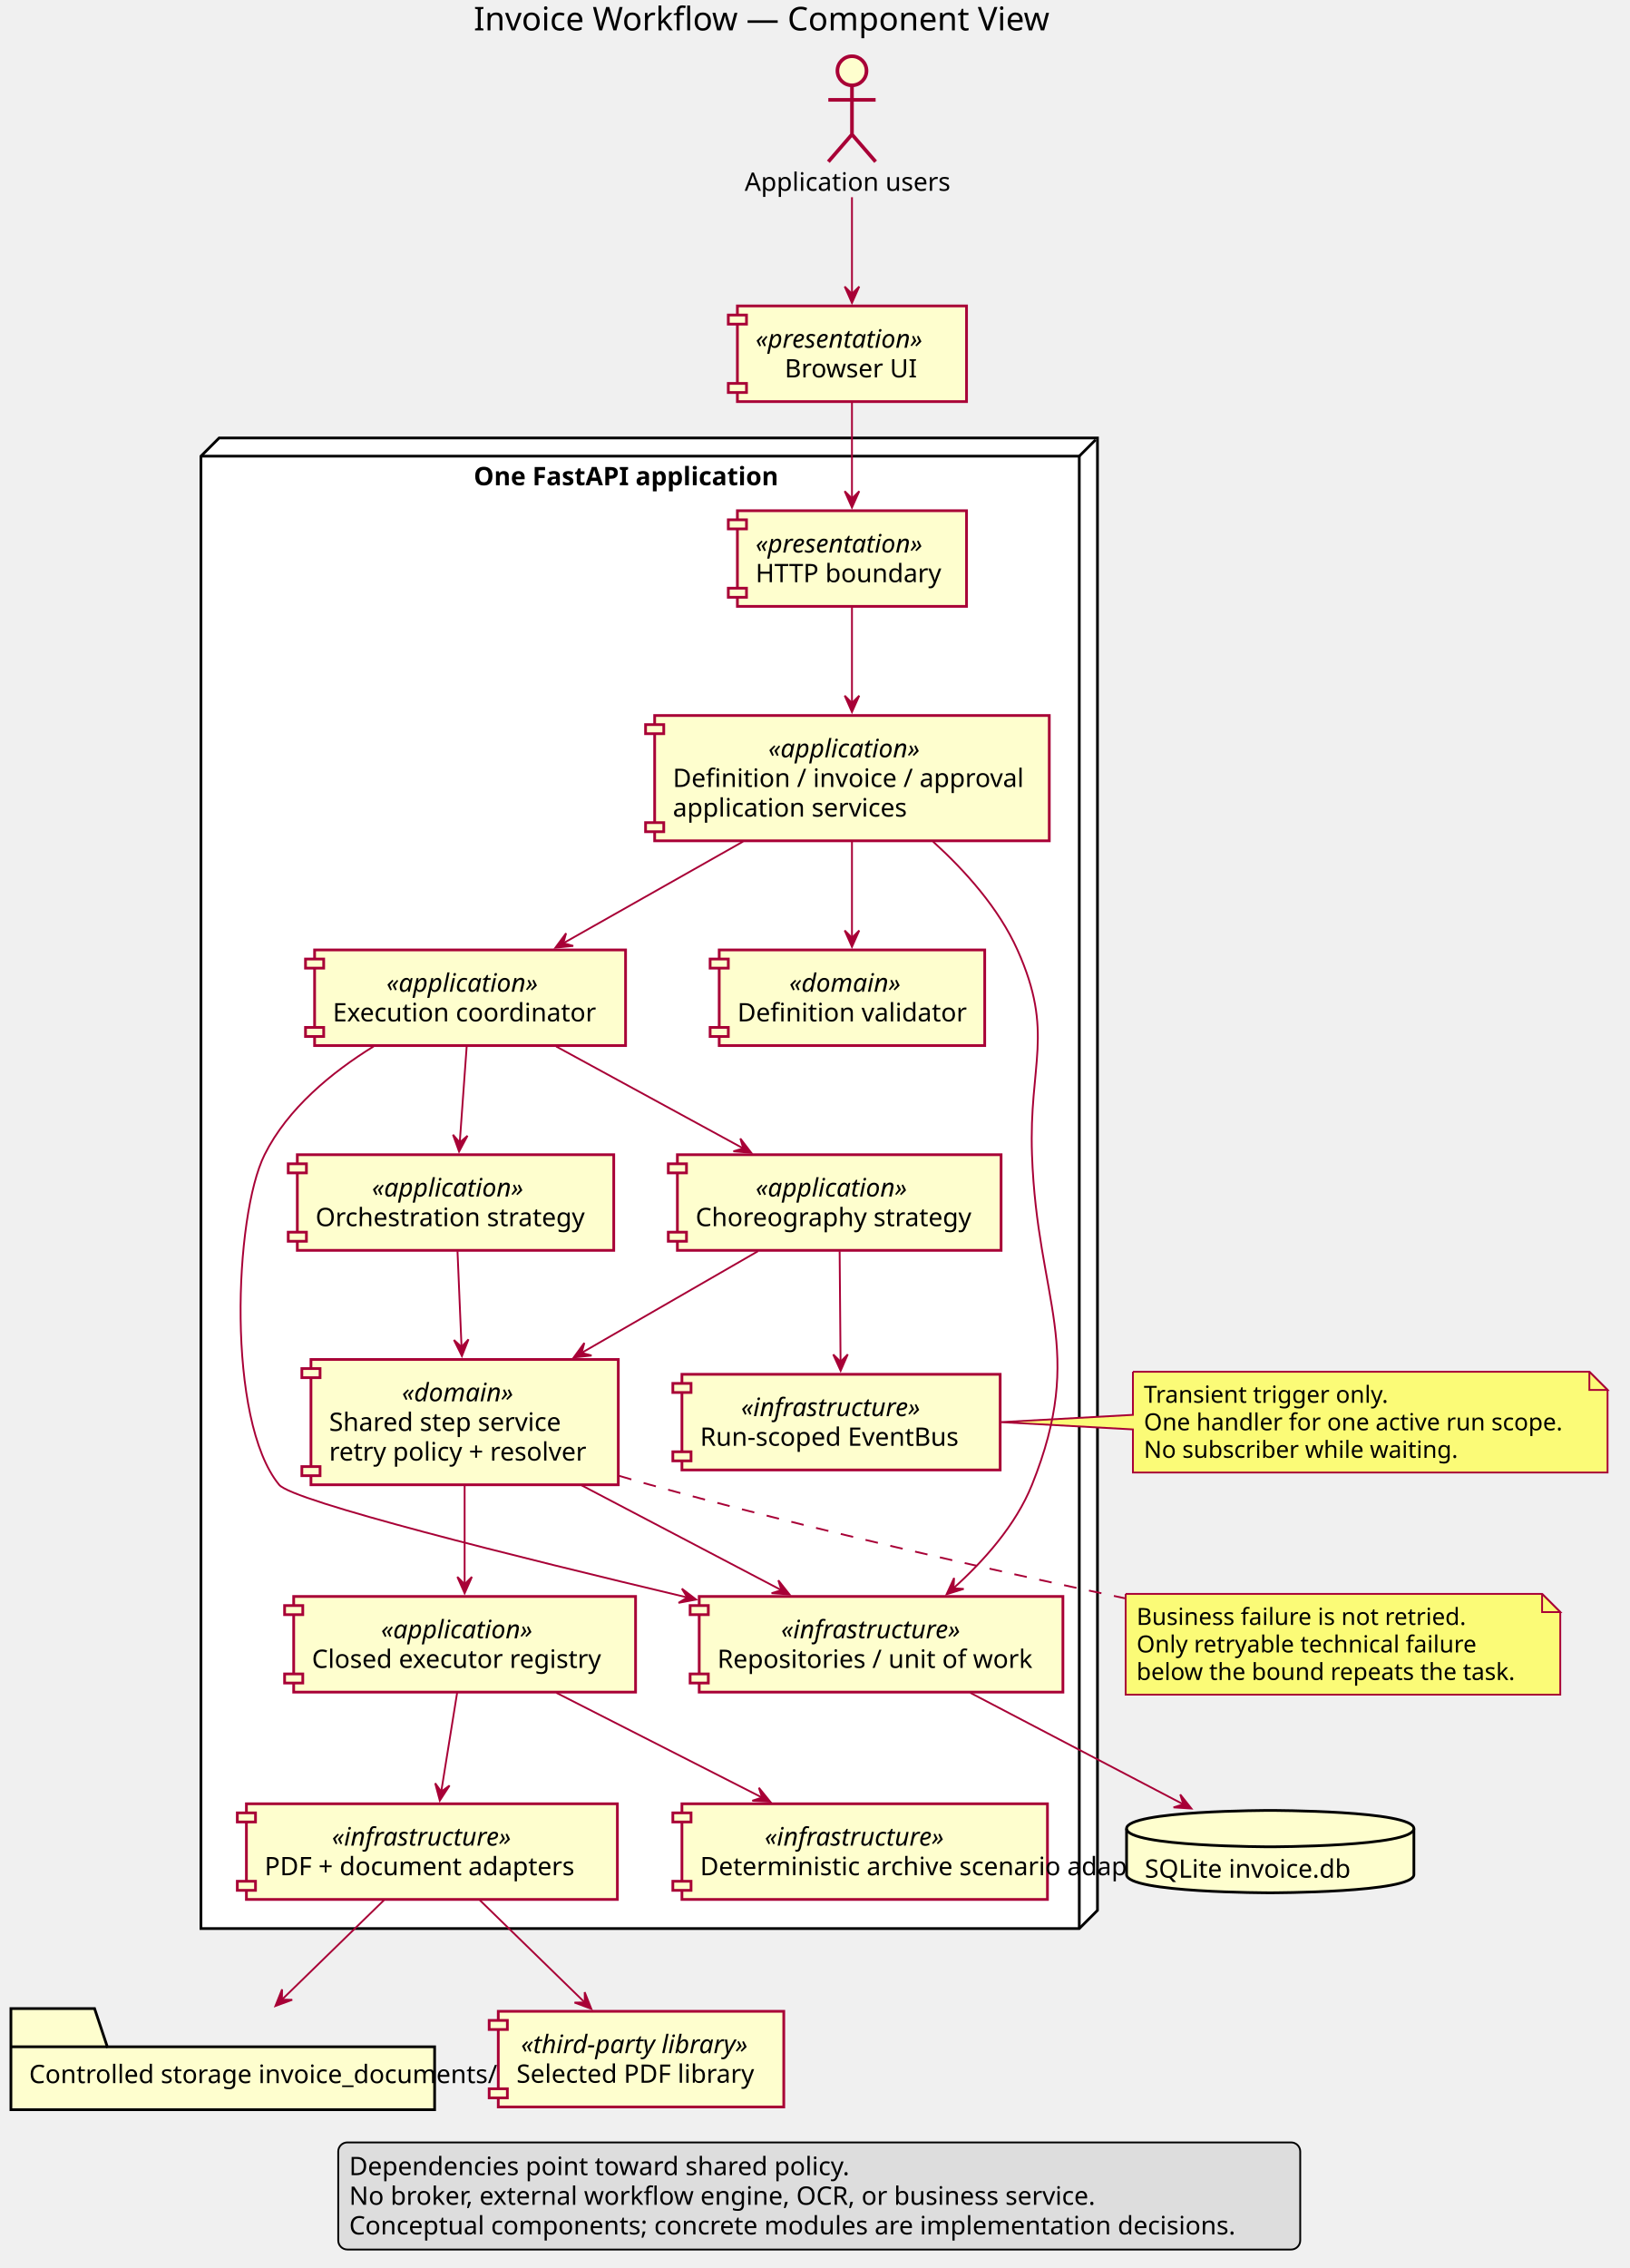
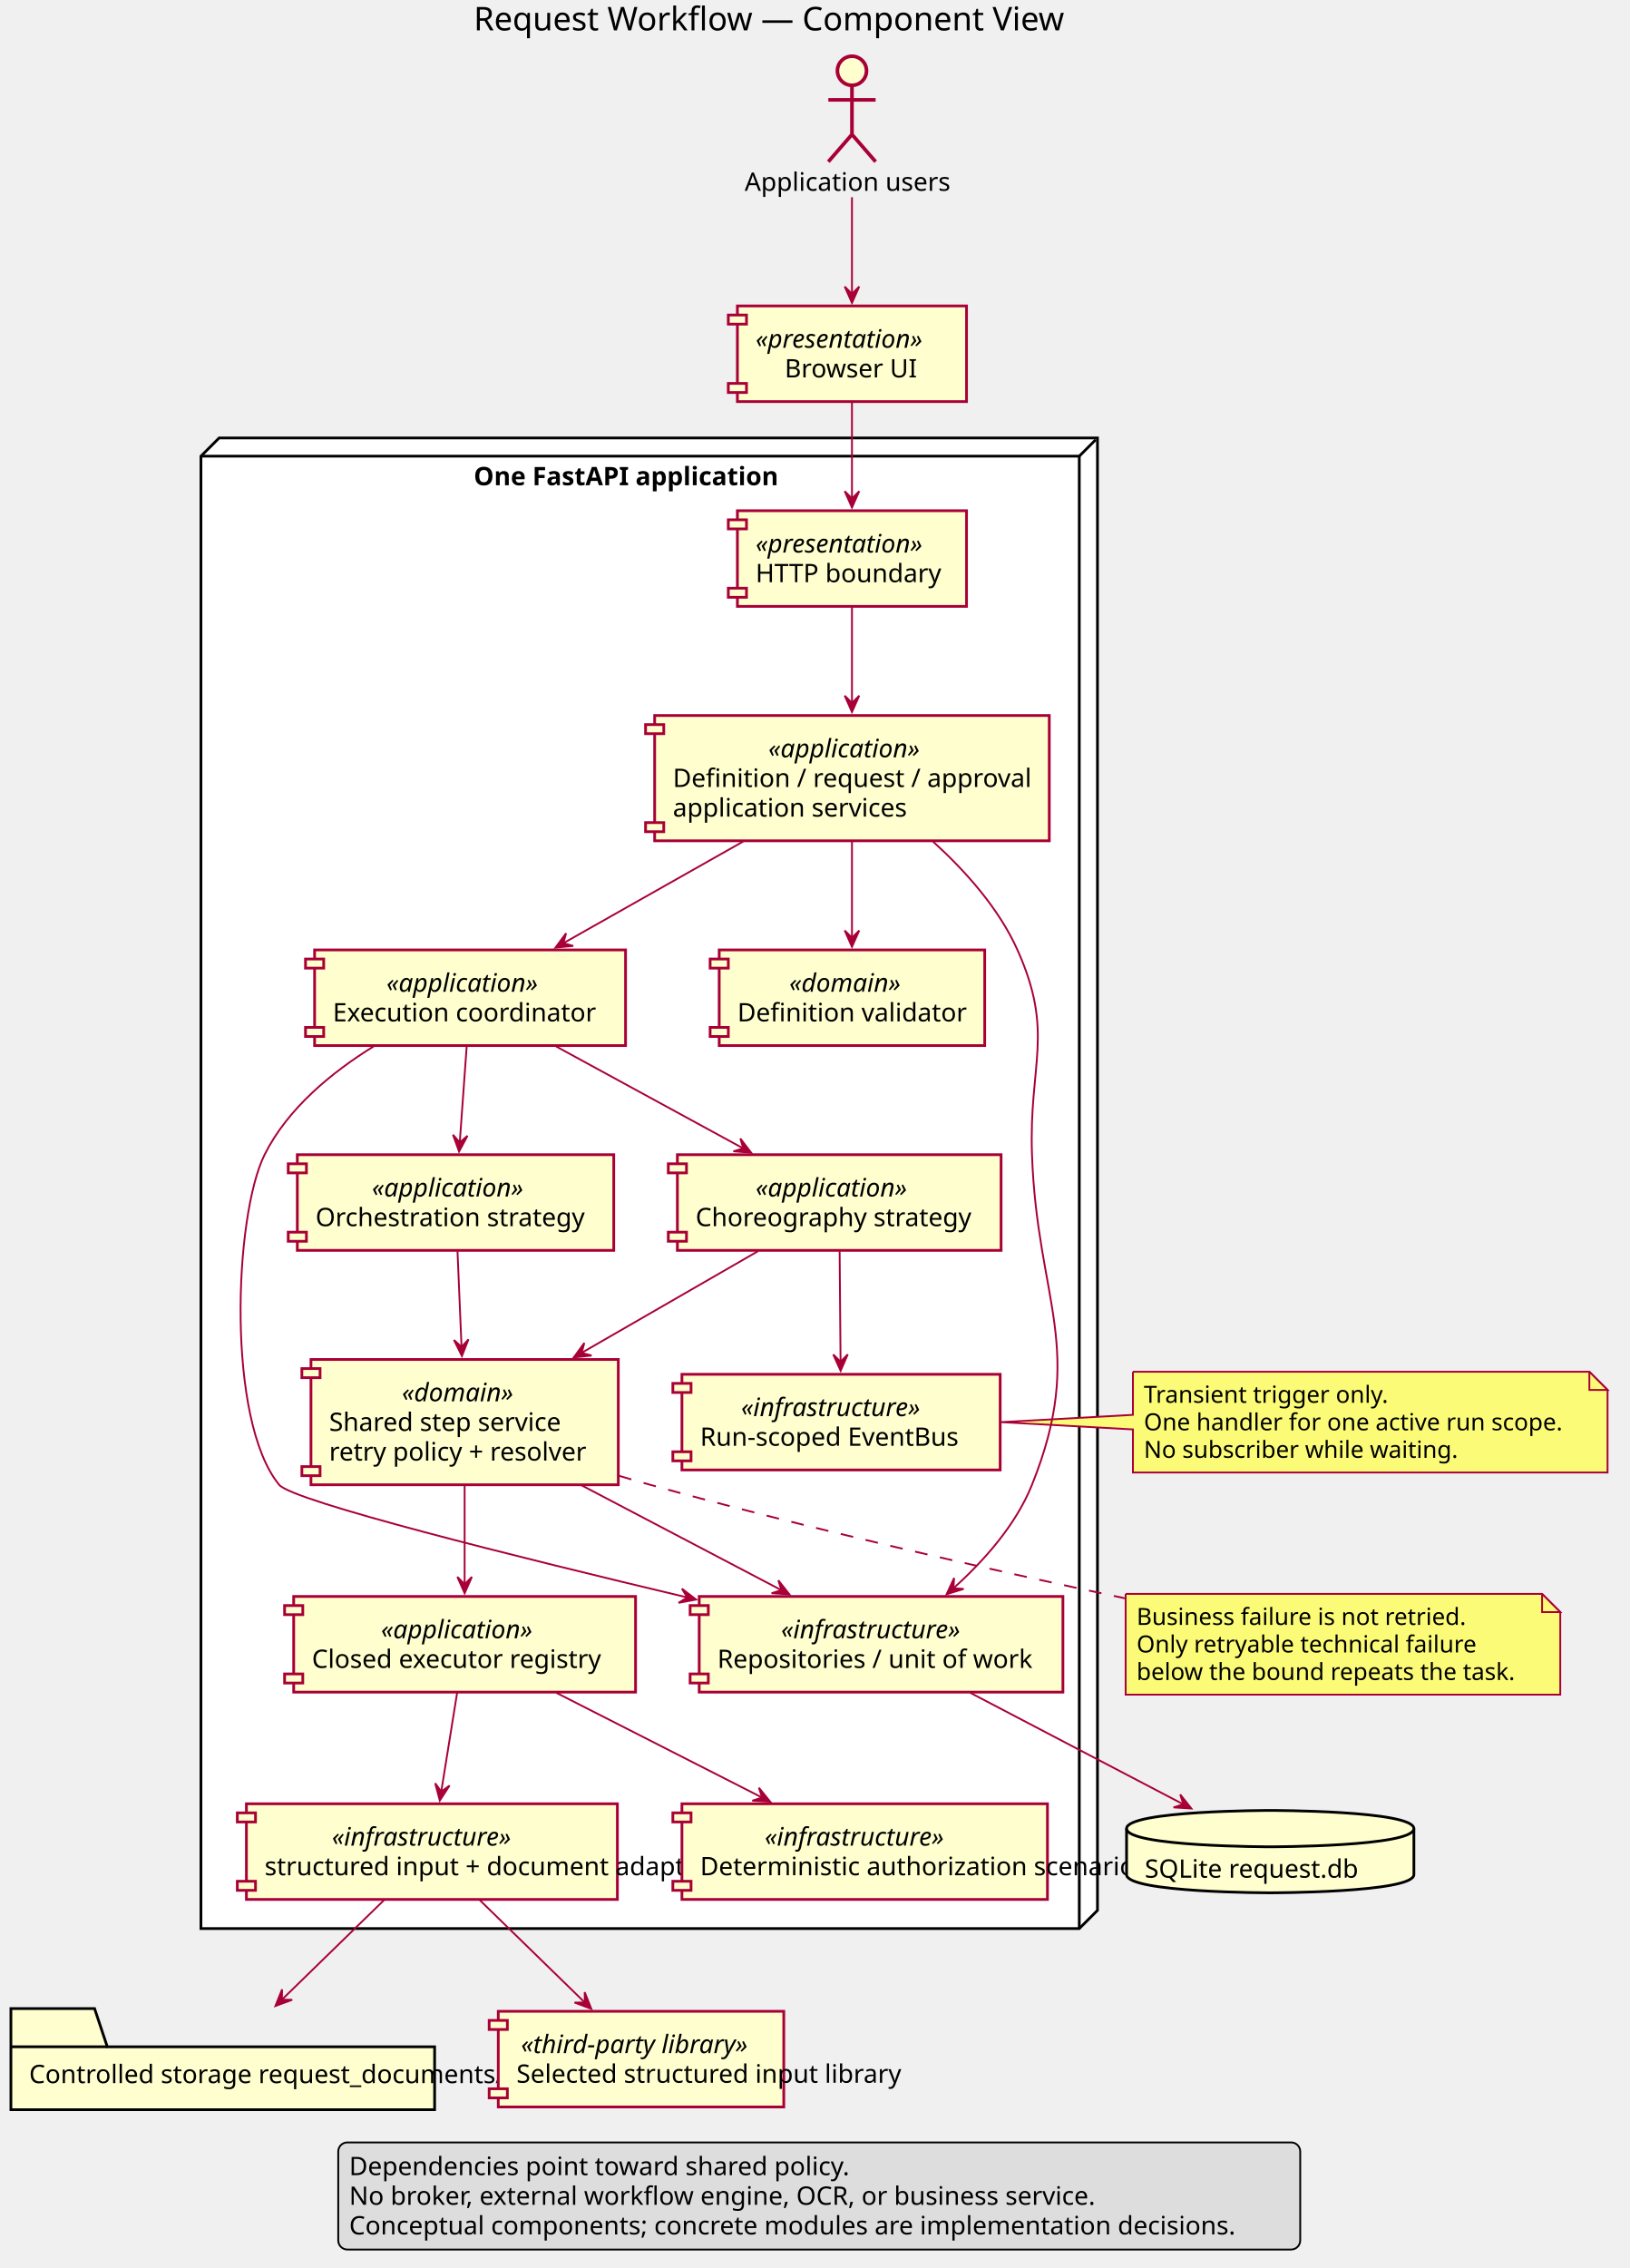
<svg xmlns="http://www.w3.org/2000/svg" contentScriptType="application/ecmascript" contentStyleType="text/css" height="1247px" preserveAspectRatio="none" style="width:896px;height:1247px;" version="1.1" viewBox="0 0 896 1247" width="896px" zoomAndPan="magnify">
  <defs />
  <g>
-     <text fill="#000000" font-family="sans-serif" font-size="18" lengthAdjust="spacingAndGlyphs" textLength="381" x="260.5" y="16.708">Invoice Workflow — Component View</text>
+     <text fill="#000000" font-family="sans-serif" font-size="18" lengthAdjust="spacingAndGlyphs" textLength="381" x="260.5" y="16.708">Request Workflow — Component View</text>
    <polygon fill="#FFFFFF" points="110.5,250.803,120.5,240.803,603.5,240.803,603.5,1050.363,593.5,1060.363,110.5,1060.363,110.5,250.803" style="stroke: #000000; stroke-width: 1.5;" />
    <line style="stroke: #000000; stroke-width: 1.5;" x1="593.5" x2="602.5" y1="250.803" y2="241.803" />
    <line style="stroke: #000000; stroke-width: 1.5;" x1="110.5" x2="593.5" y1="250.803" y2="250.803" />
    <line style="stroke: #000000; stroke-width: 1.5;" x1="593.5" x2="593.5" y1="250.803" y2="1060.363" />
    <text fill="#000000" font-family="sans-serif" font-size="14" font-weight="bold" lengthAdjust="spacingAndGlyphs" textLength="185" x="260.5" y="266.798">One FastAPI application</text>
    <rect fill="#FEFECE" height="52.594" style="stroke: #A80036; stroke-width: 1.5;" width="126" x="405.5" y="280.803" />
    <rect fill="#FEFECE" height="5" style="stroke: #A80036; stroke-width: 1.5;" width="10" x="400.5" y="285.803" />
    <rect fill="#FEFECE" height="5" style="stroke: #A80036; stroke-width: 1.5;" width="10" x="400.5" y="323.397" />
    <text fill="#000000" font-family="sans-serif" font-size="14" font-style="italic" lengthAdjust="spacingAndGlyphs" textLength="106" x="415.5" y="303.798">«presentation»</text>
    <text fill="#000000" font-family="sans-serif" font-size="14" lengthAdjust="spacingAndGlyphs" textLength="106" x="415.5" y="320.095">HTTP boundary</text>
    <rect fill="#FEFECE" height="68.891" style="stroke: #A80036; stroke-width: 1.5;" width="217" x="360" y="393.403" />
    <rect fill="#FEFECE" height="5" style="stroke: #A80036; stroke-width: 1.5;" width="10" x="355" y="398.403" />
    <rect fill="#FEFECE" height="5" style="stroke: #A80036; stroke-width: 1.5;" width="10" x="355" y="452.294" />
    <text fill="#000000" font-family="sans-serif" font-size="14" font-style="italic" lengthAdjust="spacingAndGlyphs" textLength="92" x="422.5" y="416.398">«application»</text>
-     <text fill="#000000" font-family="sans-serif" font-size="14" lengthAdjust="spacingAndGlyphs" textLength="197" x="370" y="432.695">Definition / invoice / approval</text>
+     <text fill="#000000" font-family="sans-serif" font-size="14" lengthAdjust="spacingAndGlyphs" textLength="197" x="370" y="432.695">Definition / request / approval</text>
    <text fill="#000000" font-family="sans-serif" font-size="14" lengthAdjust="spacingAndGlyphs" textLength="135" x="370" y="448.992">application services</text>
    <rect fill="#FEFECE" height="52.594" style="stroke: #A80036; stroke-width: 1.5;" width="171" x="173" y="522.293" />
    <rect fill="#FEFECE" height="5" style="stroke: #A80036; stroke-width: 1.5;" width="10" x="168" y="527.293" />
    <rect fill="#FEFECE" height="5" style="stroke: #A80036; stroke-width: 1.5;" width="10" x="168" y="564.887" />
    <text fill="#000000" font-family="sans-serif" font-size="14" font-style="italic" lengthAdjust="spacingAndGlyphs" textLength="92" x="212.5" y="545.288">«application»</text>
    <text fill="#000000" font-family="sans-serif" font-size="14" lengthAdjust="spacingAndGlyphs" textLength="151" x="183" y="561.585">Execution coordinator</text>
    <rect fill="#FEFECE" height="52.594" style="stroke: #A80036; stroke-width: 1.5;" width="174" x="163.5" y="634.883" />
    <rect fill="#FEFECE" height="5" style="stroke: #A80036; stroke-width: 1.5;" width="10" x="158.5" y="639.883" />
    <rect fill="#FEFECE" height="5" style="stroke: #A80036; stroke-width: 1.5;" width="10" x="158.5" y="677.477" />
    <text fill="#000000" font-family="sans-serif" font-size="14" font-style="italic" lengthAdjust="spacingAndGlyphs" textLength="92" x="204.5" y="657.878">«application»</text>
    <text fill="#000000" font-family="sans-serif" font-size="14" lengthAdjust="spacingAndGlyphs" textLength="154" x="173.5" y="674.175">Orchestration strategy</text>
    <rect fill="#FEFECE" height="52.594" style="stroke: #A80036; stroke-width: 1.5;" width="178" x="372.5" y="634.883" />
    <rect fill="#FEFECE" height="5" style="stroke: #A80036; stroke-width: 1.5;" width="10" x="367.5" y="639.883" />
    <rect fill="#FEFECE" height="5" style="stroke: #A80036; stroke-width: 1.5;" width="10" x="367.5" y="677.477" />
    <text fill="#000000" font-family="sans-serif" font-size="14" font-style="italic" lengthAdjust="spacingAndGlyphs" textLength="92" x="415.5" y="657.878">«application»</text>
    <text fill="#000000" font-family="sans-serif" font-size="14" lengthAdjust="spacingAndGlyphs" textLength="158" x="382.5" y="674.175">Choreography strategy</text>
    <rect fill="#FEFECE" height="52.594" style="stroke: #A80036; stroke-width: 1.5;" width="146" x="395.5" y="522.293" />
    <rect fill="#FEFECE" height="5" style="stroke: #A80036; stroke-width: 1.5;" width="10" x="390.5" y="527.293" />
    <rect fill="#FEFECE" height="5" style="stroke: #A80036; stroke-width: 1.5;" width="10" x="390.5" y="564.887" />
    <text fill="#000000" font-family="sans-serif" font-size="14" font-style="italic" lengthAdjust="spacingAndGlyphs" textLength="69" x="434" y="545.288">«domain»</text>
    <text fill="#000000" font-family="sans-serif" font-size="14" lengthAdjust="spacingAndGlyphs" textLength="126" x="405.5" y="561.585">Definition validator</text>
    <rect fill="#FEFECE" height="68.891" style="stroke: #A80036; stroke-width: 1.5;" width="169" x="171" y="747.473" />
    <rect fill="#FEFECE" height="5" style="stroke: #A80036; stroke-width: 1.5;" width="10" x="166" y="752.473" />
    <rect fill="#FEFECE" height="5" style="stroke: #A80036; stroke-width: 1.5;" width="10" x="166" y="806.364" />
    <text fill="#000000" font-family="sans-serif" font-size="14" font-style="italic" lengthAdjust="spacingAndGlyphs" textLength="69" x="221" y="770.468">«domain»</text>
    <text fill="#000000" font-family="sans-serif" font-size="14" lengthAdjust="spacingAndGlyphs" textLength="137" x="181" y="786.765">Shared step service</text>
    <text fill="#000000" font-family="sans-serif" font-size="14" lengthAdjust="spacingAndGlyphs" textLength="149" x="181" y="803.062">retry policy + resolver</text>
    <rect fill="#FEFECE" height="52.594" style="stroke: #A80036; stroke-width: 1.5;" width="188" x="161.5" y="877.773" />
    <rect fill="#FEFECE" height="5" style="stroke: #A80036; stroke-width: 1.5;" width="10" x="156.5" y="882.773" />
    <rect fill="#FEFECE" height="5" style="stroke: #A80036; stroke-width: 1.5;" width="10" x="156.5" y="920.367" />
    <text fill="#000000" font-family="sans-serif" font-size="14" font-style="italic" lengthAdjust="spacingAndGlyphs" textLength="92" x="209.5" y="900.768">«application»</text>
    <text fill="#000000" font-family="sans-serif" font-size="14" lengthAdjust="spacingAndGlyphs" textLength="168" x="171.5" y="917.065">Closed executor registry</text>
    <rect fill="#FEFECE" height="52.594" style="stroke: #A80036; stroke-width: 1.5;" width="175" x="375" y="755.623" />
    <rect fill="#FEFECE" height="5" style="stroke: #A80036; stroke-width: 1.5;" width="10" x="370" y="760.623" />
    <rect fill="#FEFECE" height="5" style="stroke: #A80036; stroke-width: 1.5;" width="10" x="370" y="798.217" />
    <text fill="#000000" font-family="sans-serif" font-size="14" font-style="italic" lengthAdjust="spacingAndGlyphs" textLength="110" x="407.5" y="778.618">«infrastructure»</text>
    <text fill="#000000" font-family="sans-serif" font-size="14" lengthAdjust="spacingAndGlyphs" textLength="155" x="385" y="794.915">Run-scoped EventBus</text>
    <rect fill="#FEFECE" height="52.594" style="stroke: #A80036; stroke-width: 1.5;" width="200" x="384.5" y="877.773" />
    <rect fill="#FEFECE" height="5" style="stroke: #A80036; stroke-width: 1.5;" width="10" x="379.5" y="882.773" />
    <rect fill="#FEFECE" height="5" style="stroke: #A80036; stroke-width: 1.5;" width="10" x="379.5" y="920.367" />
    <text fill="#000000" font-family="sans-serif" font-size="14" font-style="italic" lengthAdjust="spacingAndGlyphs" textLength="110" x="429.5" y="900.768">«infrastructure»</text>
    <text fill="#000000" font-family="sans-serif" font-size="14" lengthAdjust="spacingAndGlyphs" textLength="180" x="394.5" y="917.065">Repositories / unit of work</text>
    <rect fill="#FEFECE" height="52.594" style="stroke: #A80036; stroke-width: 1.5;" width="204" x="135.5" y="991.763" />
    <rect fill="#FEFECE" height="5" style="stroke: #A80036; stroke-width: 1.5;" width="10" x="130.5" y="996.763" />
    <rect fill="#FEFECE" height="5" style="stroke: #A80036; stroke-width: 1.5;" width="10" x="130.5" y="1034.357" />
    <text fill="#000000" font-family="sans-serif" font-size="14" font-style="italic" lengthAdjust="spacingAndGlyphs" textLength="110" x="182.5" y="1014.758">«infrastructure»</text>
-     <text fill="#000000" font-family="sans-serif" font-size="14" lengthAdjust="spacingAndGlyphs" textLength="184" x="145.5" y="1031.055">PDF + document adapters</text>
+     <text fill="#000000" font-family="sans-serif" font-size="14" lengthAdjust="spacingAndGlyphs" textLength="184" x="145.5" y="1031.055">structured input + document adapters</text>
    <rect fill="#FEFECE" height="52.594" style="stroke: #A80036; stroke-width: 1.5;" width="201" x="375" y="991.763" />
    <rect fill="#FEFECE" height="5" style="stroke: #A80036; stroke-width: 1.5;" width="10" x="370" y="996.763" />
    <rect fill="#FEFECE" height="5" style="stroke: #A80036; stroke-width: 1.5;" width="10" x="370" y="1034.357" />
    <text fill="#000000" font-family="sans-serif" font-size="14" font-style="italic" lengthAdjust="spacingAndGlyphs" textLength="110" x="420.5" y="1014.758">«infrastructure»</text>
-     <text fill="#000000" font-family="sans-serif" font-size="14" lengthAdjust="spacingAndGlyphs" textLength="181" x="385" y="1031.055">Deterministic archive scenario adapter</text>
+     <text fill="#000000" font-family="sans-serif" font-size="14" lengthAdjust="spacingAndGlyphs" textLength="181" x="385" y="1031.055">Deterministic authorization scenario adapter</text>
    <ellipse cx="468.5" cy="38.913" fill="#FEFECE" rx="8" ry="8" style="stroke: #A80036; stroke-width: 2.0;" />
    <path d="M468.5,46.913 L468.5,73.913 M455.5,54.913 L481.5,54.913 M468.5,73.913 L455.5,88.913 M468.5,73.913 L481.5,88.913 " fill="none" style="stroke: #A80036; stroke-width: 2.0;" />
    <text fill="#000000" font-family="sans-serif" font-size="14" lengthAdjust="spacingAndGlyphs" textLength="118" x="409.5" y="104.908">Application users</text>
    <rect fill="#FEFECE" height="52.594" style="stroke: #A80036; stroke-width: 1.5;" width="126" x="405.5" y="168.213" />
    <rect fill="#FEFECE" height="5" style="stroke: #A80036; stroke-width: 1.5;" width="10" x="400.5" y="173.213" />
    <rect fill="#FEFECE" height="5" style="stroke: #A80036; stroke-width: 1.5;" width="10" x="400.5" y="210.807" />
    <text fill="#000000" font-family="sans-serif" font-size="14" font-style="italic" lengthAdjust="spacingAndGlyphs" textLength="106" x="415.5" y="191.208">«presentation»</text>
    <text fill="#000000" font-family="sans-serif" font-size="14" lengthAdjust="spacingAndGlyphs" textLength="74" x="431.5" y="207.505">Browser UI</text>
    <path d="M619.5,1005.413 C619.5,995.413 698.5,995.413 698.5,995.413 C698.5,995.413 777.5,995.413 777.5,1005.413 L777.5,1030.71 C777.5,1040.71 698.5,1040.71 698.5,1040.71 C698.5,1040.71 619.5,1040.71 619.5,1030.71 L619.5,1005.413 " fill="#FEFECE" style="stroke: #000000; stroke-width: 1.5;" />
    <path d="M619.5,1005.413 C619.5,1015.413 698.5,1015.413 698.5,1015.413 C698.5,1015.413 777.5,1015.413 777.5,1005.413 " fill="none" style="stroke: #000000; stroke-width: 1.5;" />
-     <text fill="#000000" font-family="sans-serif" font-size="14" lengthAdjust="spacingAndGlyphs" textLength="138" x="629.5" y="1032.408">SQLite invoice.db</text>
+     <text fill="#000000" font-family="sans-serif" font-size="14" lengthAdjust="spacingAndGlyphs" textLength="138" x="629.5" y="1032.408">SQLite request.db</text>
    <polygon fill="#FEFECE" points="6,1104.363,52,1104.363,59,1125.363,239,1125.363,239,1159.957,6,1159.957,6,1104.363" style="stroke: #000000; stroke-width: 1.5;" />
    <line style="stroke: #000000; stroke-width: 1.5;" x1="6" x2="59" y1="1125.363" y2="1125.363" />
-     <text fill="#000000" font-family="sans-serif" font-size="14" lengthAdjust="spacingAndGlyphs" textLength="203" x="16" y="1145.358">Controlled storage invoice_documents/</text>
+     <text fill="#000000" font-family="sans-serif" font-size="14" lengthAdjust="spacingAndGlyphs" textLength="203" x="16" y="1145.358">Controlled storage request_documents/</text>
    <rect fill="#FEFECE" height="52.594" style="stroke: #A80036; stroke-width: 1.5;" width="157" x="274" y="1105.863" />
    <rect fill="#FEFECE" height="5" style="stroke: #A80036; stroke-width: 1.5;" width="10" x="269" y="1110.863" />
    <rect fill="#FEFECE" height="5" style="stroke: #A80036; stroke-width: 1.5;" width="10" x="269" y="1148.457" />
    <text fill="#000000" font-family="sans-serif" font-size="14" font-style="italic" lengthAdjust="spacingAndGlyphs" textLength="132" x="286.5" y="1128.858">«third-party library»</text>
-     <text fill="#000000" font-family="sans-serif" font-size="14" lengthAdjust="spacingAndGlyphs" textLength="137" x="284" y="1145.155">Selected PDF library</text>
+     <text fill="#000000" font-family="sans-serif" font-size="14" lengthAdjust="spacingAndGlyphs" textLength="137" x="284" y="1145.155">Selected structured input library</text>
    <path d="M623,754.223 L623,777.923 L550.31,781.923 L623,785.923 L623,809.622 A0,0 0 0 0 623,809.622 L884,809.622 A0,0 0 0 0 884,809.622 L884,764.223 L874,754.223 L623,754.223 A0,0 0 0 0 623,754.223 " fill="#FBFB77" style="stroke: #A80036; stroke-width: 1.0;" />
    <path d="M874,754.223 L874,764.223 L884,764.223 L874,754.223 " fill="#FBFB77" style="stroke: #A80036; stroke-width: 1.0;" />
    <text fill="#000000" font-family="sans-serif" font-size="13" lengthAdjust="spacingAndGlyphs" textLength="139" x="629" y="771.29">Transient trigger only.</text>
    <text fill="#000000" font-family="sans-serif" font-size="13" lengthAdjust="spacingAndGlyphs" textLength="240" x="629" y="786.423">One handler for one active run scope.</text>
    <text fill="#000000" font-family="sans-serif" font-size="13" lengthAdjust="spacingAndGlyphs" textLength="175" x="629" y="801.556">No subscriber while waiting.</text>
    <path d="M619,876.363 L619,931.762 L858,931.762 L858,886.363 L848,876.363 L619,876.363 " fill="#FBFB77" style="stroke: #A80036; stroke-width: 1.0;" />
    <path d="M848,876.363 L848,886.363 L858,886.363 L848,876.363 " fill="#FBFB77" style="stroke: #A80036; stroke-width: 1.0;" />
    <text fill="#000000" font-family="sans-serif" font-size="13" lengthAdjust="spacingAndGlyphs" textLength="189" x="625" y="893.43">Business failure is not retried.</text>
    <text fill="#000000" font-family="sans-serif" font-size="13" lengthAdjust="spacingAndGlyphs" textLength="193" x="625" y="908.563">Only retryable technical failure</text>
    <text fill="#000000" font-family="sans-serif" font-size="13" lengthAdjust="spacingAndGlyphs" textLength="218" x="625" y="923.696">below the bound repeats the task.</text>
    <path d="M468.5,108.443 C468.5,125.613 468.5,145.543 468.5,161.803 " fill="none" id="Users-Browser" style="stroke: #A80036; stroke-width: 1.0;" />
    <polygon fill="#A80036" points="468.5,166.553,472.5,157.553,468.5,161.553,464.5,157.553,468.5,166.553" style="stroke: #A80036; stroke-width: 1.0;" />
    <path d="M468.5,221.163 C468.5,236.933 468.5,257.273 468.5,274.093 " fill="none" id="Browser-HTTP" style="stroke: #A80036; stroke-width: 1.0;" />
    <polygon fill="#A80036" points="468.5,279.073,472.5,270.073,468.5,274.073,464.5,270.073,468.5,279.073" style="stroke: #A80036; stroke-width: 1.0;" />
    <path d="M468.5,333.863 C468.5,349.293 468.5,369.243 468.5,386.703 " fill="none" id="HTTP-Services" style="stroke: #A80036; stroke-width: 1.0;" />
    <polygon fill="#A80036" points="468.5,391.493,472.5,382.493,468.5,386.493,464.5,382.493,468.5,391.493" style="stroke: #A80036; stroke-width: 1.0;" />
    <path d="M468.5,462.553 C468.5,479.263 468.5,499.323 468.5,515.763 " fill="none" id="Services-Validator" style="stroke: #A80036; stroke-width: 1.0;" />
    <polygon fill="#A80036" points="468.5,520.593,472.5,511.593,468.5,515.593,464.5,511.593,468.5,520.593" style="stroke: #A80036; stroke-width: 1.0;" />
    <path d="M408.6,462.713 C377.33,480.393 339.47,501.803 309.6,518.693 " fill="none" id="Services-Coordinator" style="stroke: #A80036; stroke-width: 1.0;" />
    <polygon fill="#A80036" points="305.43,521.043,315.232,520.082,309.779,518.576,311.285,513.124,305.43,521.043" style="stroke: #A80036; stroke-width: 1.0;" />
    <path d="M256.64,575.233 C255.5,591.013 254.03,611.353 252.82,628.173 " fill="none" id="Coordinator-Orchestration" style="stroke: #A80036; stroke-width: 1.0;" />
    <polygon fill="#A80036" points="252.45,633.163,257.083,624.472,252.807,628.176,249.103,623.9,252.45,633.163" style="stroke: #A80036; stroke-width: 1.0;" />
    <path d="M305.84,575.373 C336.74,592.213 377.11,614.203 408.99,631.573 " fill="none" id="Coordinator-Choreography" style="stroke: #A80036; stroke-width: 1.0;" />
    <polygon fill="#A80036" points="413.11,633.813,407.124,625.992,408.721,631.419,403.293,633.015,413.11,633.813" style="stroke: #A80036; stroke-width: 1.0;" />
    <path d="M251.58,687.943 C252.23,703.373 253.07,723.323 253.81,740.783 " fill="none" id="Orchestration-Step" style="stroke: #A80036; stroke-width: 1.0;" />
    <polygon fill="#A80036" points="254.01,745.573,257.621,736.41,253.796,740.578,249.628,736.753,254.01,745.573" style="stroke: #A80036; stroke-width: 1.0;" />
    <path d="M416.8,687.943 C388.39,704.323 351.15,725.783 319.61,743.963 " fill="none" id="Choreography-Step" style="stroke: #A80036; stroke-width: 1.0;" />
    <polygon fill="#A80036" points="315.51,746.333,325.305,745.31,319.843,743.839,321.314,738.376,315.51,746.333" style="stroke: #A80036; stroke-width: 1.0;" />
    <path d="M461.72,687.943 C461.87,705.843 462.07,729.803 462.23,748.923 " fill="none" id="Choreography-EventBus" style="stroke: #A80036; stroke-width: 1.0;" />
    <polygon fill="#A80036" points="462.27,753.693,466.193,744.659,462.227,748.693,458.193,744.728,462.27,753.693" style="stroke: #A80036; stroke-width: 1.0;" />
    <path d="M255.5,816.713 C255.5,833.743 255.5,854.293 255.5,871.063 " fill="none" id="Step-Executors" style="stroke: #A80036; stroke-width: 1.0;" />
    <polygon fill="#A80036" points="255.5,876.013,259.5,867.013,255.5,871.013,251.5,867.013,255.5,876.013" style="stroke: #A80036; stroke-width: 1.0;" />
    <path d="M251.37,930.763 C248.76,946.983 245.38,968.053 242.6,985.313 " fill="none" id="Executors-Documents" style="stroke: #A80036; stroke-width: 1.0;" />
    <polygon fill="#A80036" points="241.85,989.993,247.217,981.735,242.637,985.056,239.317,980.476,241.85,989.993" style="stroke: #A80036; stroke-width: 1.0;" />
    <path d="M305.97,930.763 C339.81,947.983 384.4,970.683 419.36,988.483 " fill="none" id="Executors-Faults" style="stroke: #A80036; stroke-width: 1.0;" />
    <polygon fill="#A80036" points="423.53,990.603,417.327,982.953,419.075,988.333,413.695,990.081,423.53,990.603" style="stroke: #A80036; stroke-width: 1.0;" />
    <path d="M513.11,462.743 C530.74,478.743 549.22,499.353 559.5,522.293 C580.03,568.063 565.72,584.743 567.5,634.883 C570.36,715.493 597.55,741.513 567.5,816.363 C558.56,838.633 540.86,858.413 524.1,873.443 " fill="none" id="Services-Repositories" style="stroke: #A80036; stroke-width: 1.0;" />
    <polygon fill="#A80036" points="520.54,876.553,529.942,873.619,524.297,873.254,524.662,867.609,520.54,876.553" style="stroke: #A80036; stroke-width: 1.0;" />
    <path d="M205.48,575.313 C182.6,589.453 158.21,609.363 145.5,634.883 C128.74,668.533 124.46,781.063 153.5,816.363 C160.92,825.383 284.19,856.053 378.14,878.363 " fill="none" id="Coordinator-Repositories" style="stroke: #A80036; stroke-width: 1.0;" />
    <polygon fill="#A80036" points="382.81,879.473,374.978,873.501,377.945,878.318,373.129,881.285,382.81,879.473" style="stroke: #A80036; stroke-width: 1.0;" />
    <path d="M319.9,816.713 C354.54,834.883 396.8,857.053 429.83,874.383 " fill="none" id="Step-Repositories" style="stroke: #A80036; stroke-width: 1.0;" />
    <polygon fill="#A80036" points="434.12,876.633,428.016,868.904,429.695,874.306,424.293,875.985,434.12,876.633" style="stroke: #A80036; stroke-width: 1.0;" />
    <path d="M533.6,930.763 C568.85,949.213 616.11,973.943 651,992.203 " fill="none" id="Repositories-Database" style="stroke: #A80036; stroke-width: 1.0;" />
    <polygon fill="#A80036" points="655.15,994.373,649.026,986.66,650.719,992.057,645.321,993.75,655.15,994.373" style="stroke: #A80036; stroke-width: 1.0;" />
    <path d="M211.12,1044.783 C194.37,1061.103 172.58,1082.343 154.79,1099.683 " fill="none" id="Documents-Storage" style="stroke: #A80036; stroke-width: 1.0;" />
    <polygon fill="#A80036" points="151.45,1102.943,160.691,1099.538,155.035,1099.458,155.115,1093.802,151.45,1102.943" style="stroke: #A80036; stroke-width: 1.0;" />
    <path d="M263.88,1044.783 C281.12,1061.583 303.7,1083.593 321.75,1101.183 " fill="none" id="Documents-PdfLib" style="stroke: #A80036; stroke-width: 1.0;" />
    <polygon fill="#A80036" points="325.16,1104.503,321.532,1095.347,321.589,1101.004,315.932,1101.061,325.16,1104.503" style="stroke: #A80036; stroke-width: 1.0;" />
    <path d="M340.47,811.443 C346.22,813.163 351.93,814.823 357.5,816.363 C444.12,840.363 543.14,862.753 618.52,878.763 " fill="none" id="Step-GMN42" style="stroke: #A80036; stroke-width: 1.0; stroke-dasharray: 7.0,7.0;" />
    <rect fill="#DDDDDD" height="58.891" rx="5" ry="5" style="stroke: #000000; stroke-width: 1.0;" width="529" x="186" y="1177.953" />
    <text fill="#000000" font-family="sans-serif" font-size="14" lengthAdjust="spacingAndGlyphs" textLength="291" x="192" y="1195.948">Dependencies point toward shared policy.</text>
    <text fill="#000000" font-family="sans-serif" font-size="14" lengthAdjust="spacingAndGlyphs" textLength="432" x="192" y="1212.245">No broker, external workflow engine, OCR, or business service.</text>
    <text fill="#000000" font-family="sans-serif" font-size="14" lengthAdjust="spacingAndGlyphs" textLength="517" x="192" y="1228.542">Conceptual components; concrete modules are implementation decisions.</text>
  </g>
</svg>
